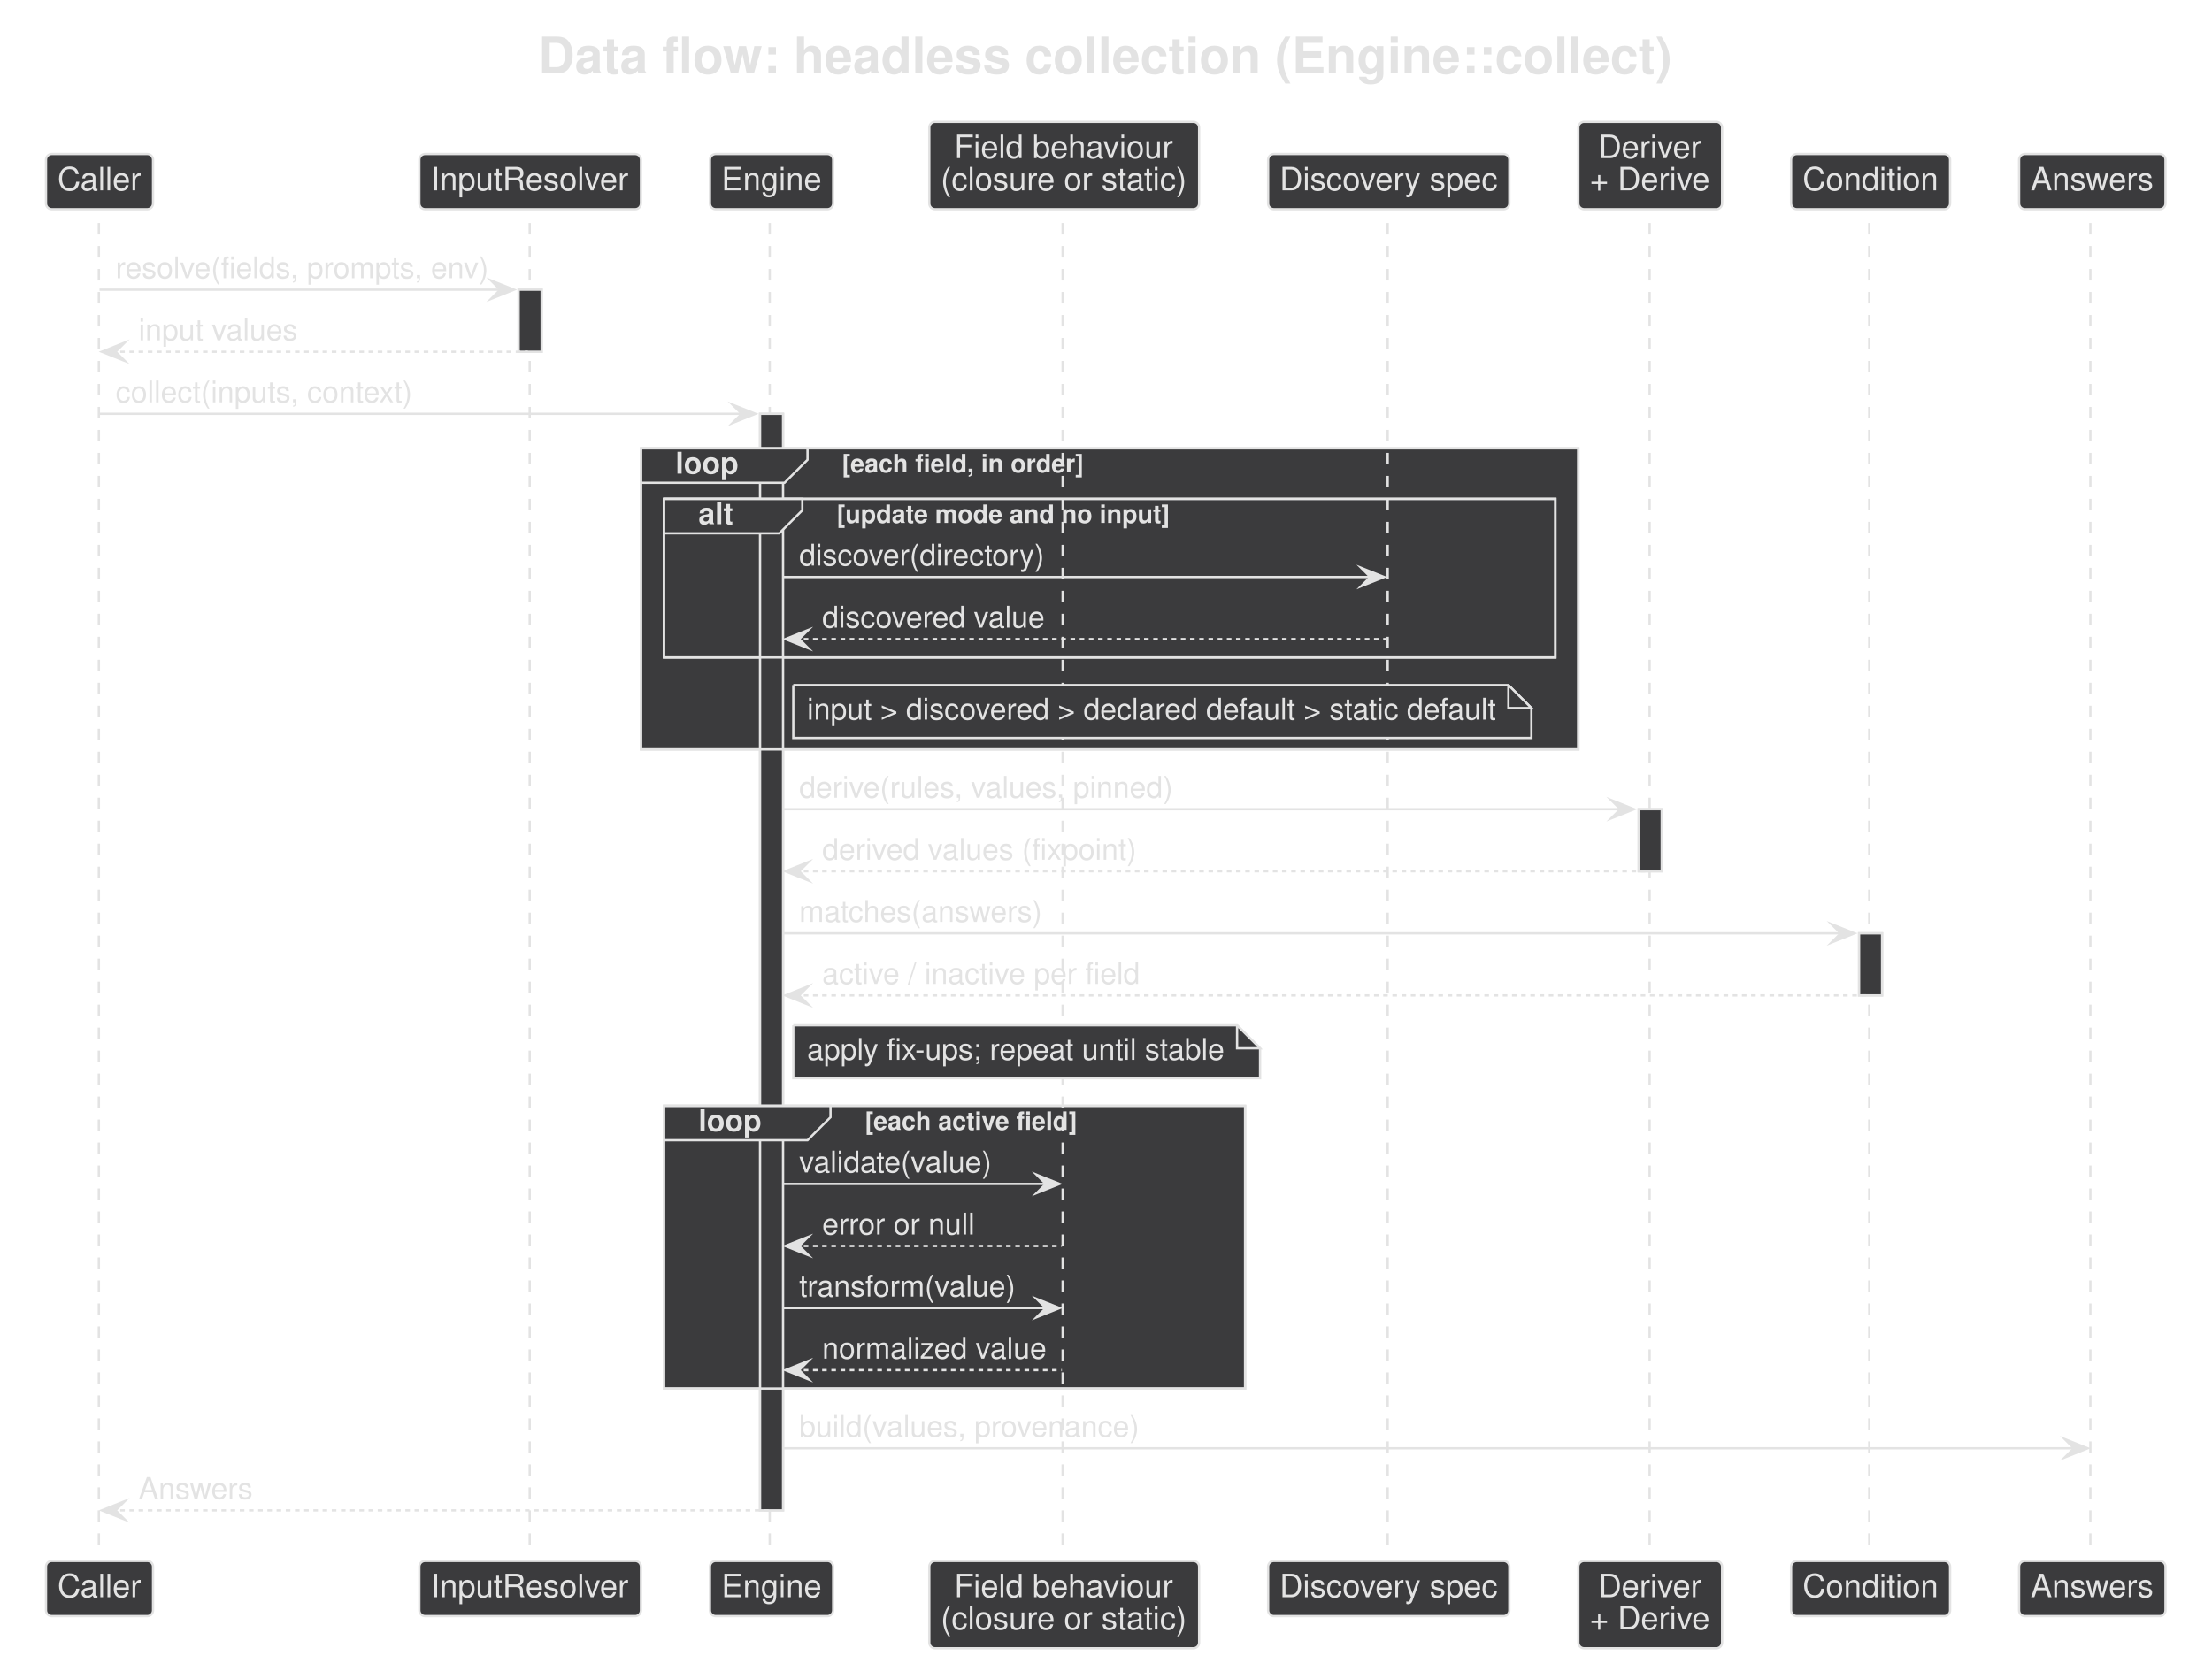
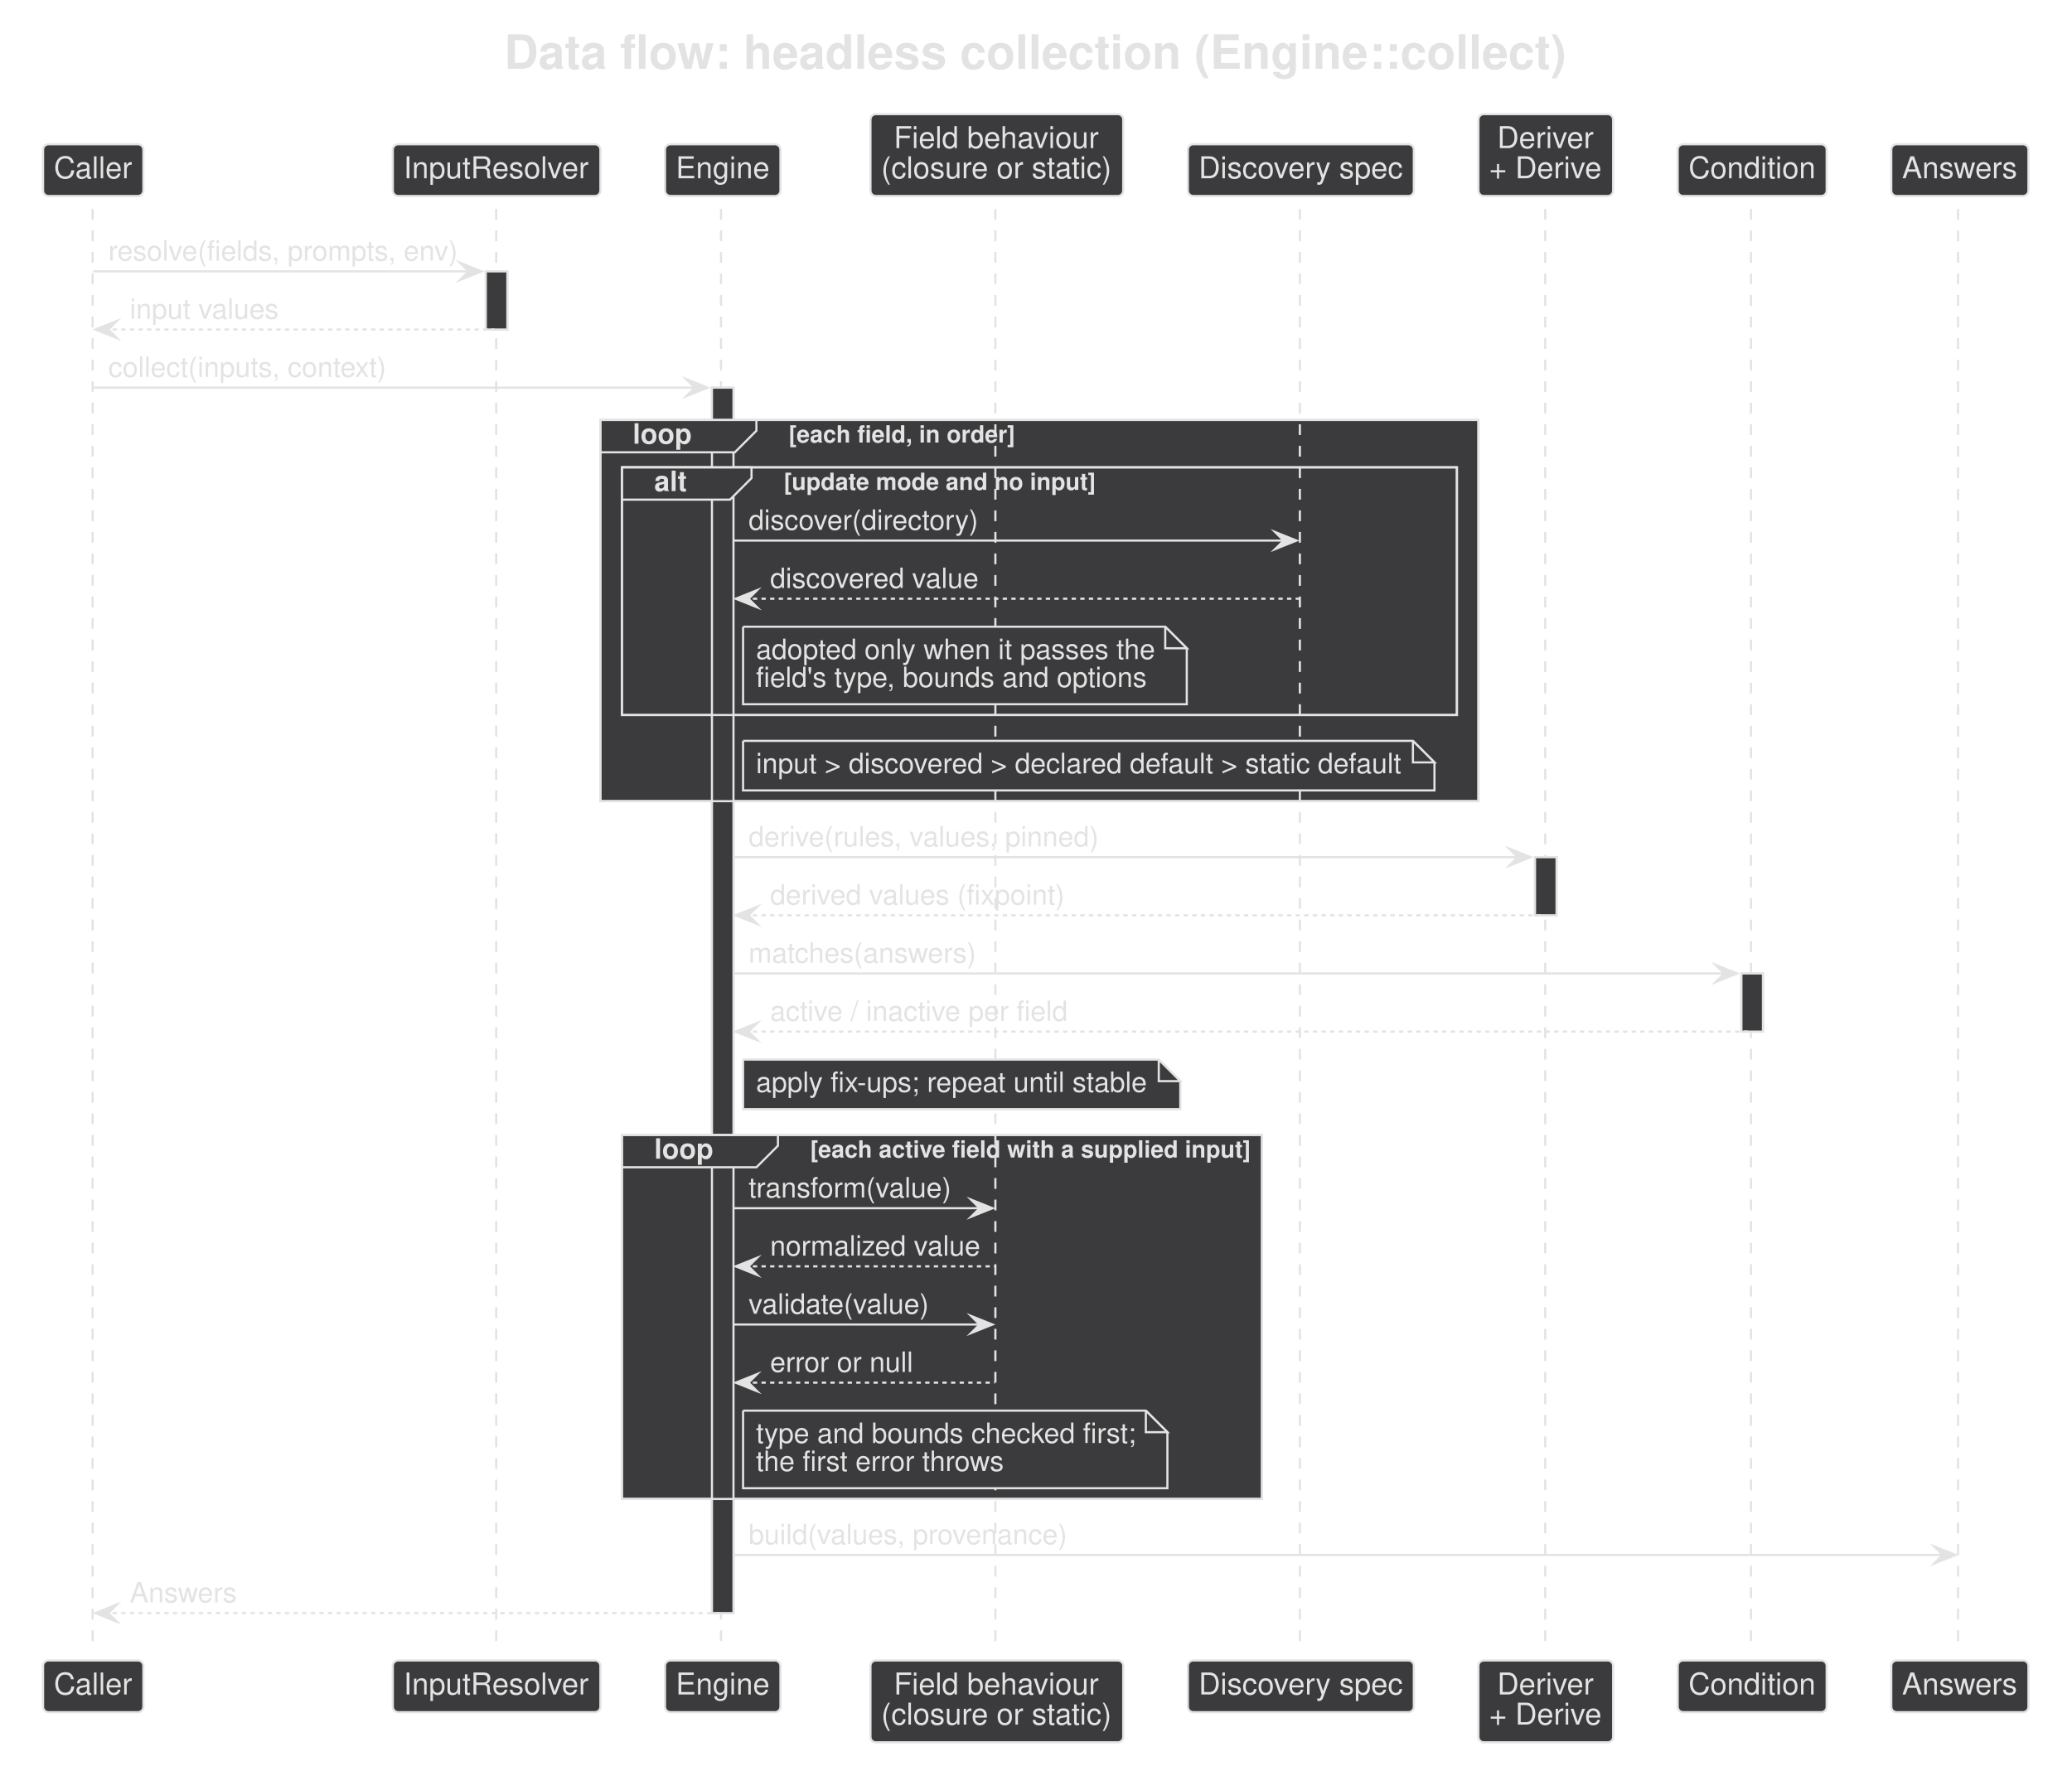
- <svg xmlns="http://www.w3.org/2000/svg" contentStyleType="text/css" data-diagram-type="SEQUENCE" height="730px" preserveAspectRatio="none" style="width:962px;height:730px;background:transparent;" version="1.1" viewBox="0 0 962 730" width="962px" zoomAndPan="magnify">
+ <svg xmlns="http://www.w3.org/2000/svg" contentStyleType="text/css" data-diagram-type="SEQUENCE" height="822px" preserveAspectRatio="none" style="width:962px;height:822px;background:transparent;" version="1.1" viewBox="0 0 962 822" width="962px" zoomAndPan="magnify">
  <defs />
  <g>
    <g class="title" data-source-line="8">
      <text fill="#e3e3e3" font-family="Helvetica" font-size="22" font-weight="700" lengthAdjust="spacing" textLength="492.637" x="234.069" y="31.94">Data flow: headless collection (Engine::collect)</text>
    </g>
    <g>
      <rect fill="#3b3b3d" height="27" style="stroke:#e3e3e3;stroke-width:1;" width="10" x="225.564" y="126" />
    </g>
    <g>
-       <rect fill="#3b3b3d" height="477" style="stroke:#e3e3e3;stroke-width:1;" width="10" x="330.549" y="180" />
-     </g>
-     <g>
-       <rect fill="#3b3b3d" height="27" style="stroke:#e3e3e3;stroke-width:1;" width="10" x="712.68" y="352" />
-     </g>
-     <g>
-       <rect fill="#3b3b3d" height="27" style="stroke:#e3e3e3;stroke-width:1;" width="10" x="808.516" y="406" />
-     </g>
-     <rect fill="#3b3b3d" height="131" style="stroke:#e3e3e3;stroke-width:1;" width="407.667" x="278.753" y="195" />
-     <rect fill="#3b3b3d" height="69" style="stroke:#e3e3e3;stroke-width:1;" width="387.667" x="288.753" y="217" />
-     <rect fill="#3b3b3d" height="123" style="stroke:#e3e3e3;stroke-width:1;" width="252.75" x="288.753" y="481" />
+       <rect fill="#3b3b3d" height="569" style="stroke:#e3e3e3;stroke-width:1;" width="10" x="330.549" y="180" />
+     </g>
+     <g>
+       <rect fill="#3b3b3d" height="27" style="stroke:#e3e3e3;stroke-width:1;" width="10" x="712.68" y="398" />
+     </g>
+     <g>
+       <rect fill="#3b3b3d" height="27" style="stroke:#e3e3e3;stroke-width:1;" width="10" x="808.516" y="452" />
+     </g>
+     <rect fill="#3b3b3d" height="177" style="stroke:#e3e3e3;stroke-width:1;" width="407.667" x="278.753" y="195" />
+     <rect fill="#3b3b3d" height="115" style="stroke:#e3e3e3;stroke-width:1;" width="387.667" x="288.753" y="217" />
+     <rect fill="#3b3b3d" height="169" style="stroke:#e3e3e3;stroke-width:1;" width="297.186" x="288.753" y="527" />
    <g class="participant-lifeline" data-entity-uid="part1" data-qualified-name="Caller" data-source-line="10" id="part1-lifeline">
      <g>
-         <rect fill="#e3e3e3" fill-opacity="0" height="578" width="8" x="39.283" y="97" />
-         <line style="stroke:#e3e3e3;stroke-width:1;stroke-dasharray:5,5;" x1="43" x2="43" y1="97" y2="675" />
+         <rect fill="#e3e3e3" fill-opacity="0" height="670" width="8" x="39.283" y="97" />
+         <line style="stroke:#e3e3e3;stroke-width:1;stroke-dasharray:5,5;" x1="43" x2="43" y1="97" y2="767" />
      </g>
    </g>
    <g class="participant-lifeline" data-entity-uid="part2" data-qualified-name="IR" data-source-line="11" id="part2-lifeline">
      <g>
-         <rect fill="#e3e3e3" fill-opacity="0" height="578" width="8" x="226.564" y="97" />
-         <line style="stroke:#e3e3e3;stroke-width:1;stroke-dasharray:5,5;" x1="230.374" x2="230.374" y1="97" y2="675" />
+         <rect fill="#e3e3e3" fill-opacity="0" height="670" width="8" x="226.564" y="97" />
+         <line style="stroke:#e3e3e3;stroke-width:1;stroke-dasharray:5,5;" x1="230.374" x2="230.374" y1="97" y2="767" />
      </g>
    </g>
    <g class="participant-lifeline" data-entity-uid="part3" data-qualified-name="Eng" data-source-line="12" id="part3-lifeline">
      <g>
-         <rect fill="#e3e3e3" fill-opacity="0" height="578" width="8" x="331.549" y="97" />
-         <line style="stroke:#e3e3e3;stroke-width:1;stroke-dasharray:5,5;" x1="334.753" x2="334.753" y1="97" y2="675" />
+         <rect fill="#e3e3e3" fill-opacity="0" height="670" width="8" x="331.549" y="97" />
+         <line style="stroke:#e3e3e3;stroke-width:1;stroke-dasharray:5,5;" x1="334.753" x2="334.753" y1="97" y2="767" />
      </g>
    </g>
    <g class="participant-lifeline" data-entity-uid="part4" data-qualified-name="B" data-source-line="13" id="part4-lifeline">
      <g>
-         <rect fill="#e3e3e3" fill-opacity="0" height="578" width="8" x="458.824" y="97" />
-         <line style="stroke:#e3e3e3;stroke-width:1;stroke-dasharray:5,5;" x1="462.144" x2="462.144" y1="97" y2="675" />
+         <rect fill="#e3e3e3" fill-opacity="0" height="670" width="8" x="458.824" y="97" />
+         <line style="stroke:#e3e3e3;stroke-width:1;stroke-dasharray:5,5;" x1="462.144" x2="462.144" y1="97" y2="767" />
      </g>
    </g>
    <g class="participant-lifeline" data-entity-uid="part5" data-qualified-name="Disc" data-source-line="14" id="part5-lifeline">
      <g>
-         <rect fill="#e3e3e3" fill-opacity="0" height="578" width="8" x="599.961" y="97" />
-         <line style="stroke:#e3e3e3;stroke-width:1;stroke-dasharray:5,5;" x1="603.503" x2="603.503" y1="97" y2="675" />
+         <rect fill="#e3e3e3" fill-opacity="0" height="670" width="8" x="599.961" y="97" />
+         <line style="stroke:#e3e3e3;stroke-width:1;stroke-dasharray:5,5;" x1="603.503" x2="603.503" y1="97" y2="767" />
      </g>
    </g>
    <g class="participant-lifeline" data-entity-uid="part6" data-qualified-name="Der" data-source-line="15" id="part6-lifeline">
      <g>
-         <rect fill="#e3e3e3" fill-opacity="0" height="578" width="8" x="713.68" y="97" />
-         <line style="stroke:#e3e3e3;stroke-width:1;stroke-dasharray:5,5;" x1="717.42" x2="717.42" y1="97" y2="675" />
+         <rect fill="#e3e3e3" fill-opacity="0" height="670" width="8" x="713.68" y="97" />
+         <line style="stroke:#e3e3e3;stroke-width:1;stroke-dasharray:5,5;" x1="717.42" x2="717.42" y1="97" y2="767" />
      </g>
    </g>
    <g class="participant-lifeline" data-entity-uid="part7" data-qualified-name="CE" data-source-line="16" id="part7-lifeline">
      <g>
-         <rect fill="#e3e3e3" fill-opacity="0" height="578" width="8" x="809.516" y="97" />
-         <line style="stroke:#e3e3e3;stroke-width:1;stroke-dasharray:5,5;" x1="812.94" x2="812.94" y1="97" y2="675" />
+         <rect fill="#e3e3e3" fill-opacity="0" height="670" width="8" x="809.516" y="97" />
+         <line style="stroke:#e3e3e3;stroke-width:1;stroke-dasharray:5,5;" x1="812.94" x2="812.94" y1="97" y2="767" />
      </g>
    </g>
    <g class="participant-lifeline" data-entity-uid="part8" data-qualified-name="Ans" data-source-line="17" id="part8-lifeline">
      <g>
-         <rect fill="#e3e3e3" fill-opacity="0" height="578" width="8" x="905.933" y="97" />
-         <line style="stroke:#e3e3e3;stroke-width:1;stroke-dasharray:5,5;" x1="909.092" x2="909.092" y1="97" y2="675" />
+         <rect fill="#e3e3e3" fill-opacity="0" height="670" width="8" x="905.933" y="97" />
+         <line style="stroke:#e3e3e3;stroke-width:1;stroke-dasharray:5,5;" x1="909.092" x2="909.092" y1="97" y2="767" />
      </g>
    </g>
    <g class="participant participant-head" data-entity-uid="part1" data-qualified-name="Caller" data-source-line="10" id="part1-head">
      <rect fill="#3b3b3d" height="24" rx="2.5" ry="2.5" style="stroke:#e3e3e3;stroke-width:1;" width="46.565" x="20" y="67" />
      <text fill="#e3e3e3" font-family="Helvetica" font-size="14" lengthAdjust="spacing" textLength="36.565" x="25" y="82.78">Caller</text>
    </g>
    <g class="participant participant-tail" data-entity-uid="part1" data-qualified-name="Caller" data-source-line="10" id="part1-tail">
-       <rect fill="#3b3b3d" height="24" rx="2.5" ry="2.5" style="stroke:#e3e3e3;stroke-width:1;" width="46.565" x="20" y="679" />
-       <text fill="#e3e3e3" font-family="Helvetica" font-size="14" lengthAdjust="spacing" textLength="36.565" x="25" y="694.78">Caller</text>
+       <rect fill="#3b3b3d" height="24" rx="2.5" ry="2.5" style="stroke:#e3e3e3;stroke-width:1;" width="46.565" x="20" y="771" />
+       <text fill="#e3e3e3" font-family="Helvetica" font-size="14" lengthAdjust="spacing" textLength="36.565" x="25" y="786.78">Caller</text>
    </g>
    <g class="participant participant-head" data-entity-uid="part2" data-qualified-name="IR" data-source-line="11" id="part2-head">
      <rect fill="#3b3b3d" height="24" rx="2.5" ry="2.5" style="stroke:#e3e3e3;stroke-width:1;" width="96.379" x="182.374" y="67" />
      <text fill="#e3e3e3" font-family="Helvetica" font-size="14" lengthAdjust="spacing" textLength="86.379" x="187.374" y="82.78">InputResolver</text>
    </g>
    <g class="participant participant-tail" data-entity-uid="part2" data-qualified-name="IR" data-source-line="11" id="part2-tail">
-       <rect fill="#3b3b3d" height="24" rx="2.5" ry="2.5" style="stroke:#e3e3e3;stroke-width:1;" width="96.379" x="182.374" y="679" />
-       <text fill="#e3e3e3" font-family="Helvetica" font-size="14" lengthAdjust="spacing" textLength="86.379" x="187.374" y="694.78">InputResolver</text>
+       <rect fill="#3b3b3d" height="24" rx="2.5" ry="2.5" style="stroke:#e3e3e3;stroke-width:1;" width="96.379" x="182.374" y="771" />
+       <text fill="#e3e3e3" font-family="Helvetica" font-size="14" lengthAdjust="spacing" textLength="86.379" x="187.374" y="786.78">InputResolver</text>
    </g>
    <g class="participant participant-head" data-entity-uid="part3" data-qualified-name="Eng" data-source-line="12" id="part3-head">
      <rect fill="#3b3b3d" height="24" rx="2.5" ry="2.5" style="stroke:#e3e3e3;stroke-width:1;" width="53.593" x="308.753" y="67" />
      <text fill="#e3e3e3" font-family="Helvetica" font-size="14" lengthAdjust="spacing" textLength="43.593" x="313.753" y="82.78">Engine</text>
    </g>
    <g class="participant participant-tail" data-entity-uid="part3" data-qualified-name="Eng" data-source-line="12" id="part3-tail">
-       <rect fill="#3b3b3d" height="24" rx="2.5" ry="2.5" style="stroke:#e3e3e3;stroke-width:1;" width="53.593" x="308.753" y="679" />
-       <text fill="#e3e3e3" font-family="Helvetica" font-size="14" lengthAdjust="spacing" textLength="43.593" x="313.753" y="694.78">Engine</text>
+       <rect fill="#3b3b3d" height="24" rx="2.5" ry="2.5" style="stroke:#e3e3e3;stroke-width:1;" width="53.593" x="308.753" y="771" />
+       <text fill="#e3e3e3" font-family="Helvetica" font-size="14" lengthAdjust="spacing" textLength="43.593" x="313.753" y="786.78">Engine</text>
    </g>
    <g class="participant participant-head" data-entity-uid="part4" data-qualified-name="B" data-source-line="13" id="part4-head">
      <rect fill="#3b3b3d" height="38" rx="2.5" ry="2.5" style="stroke:#e3e3e3;stroke-width:1;" width="117.358" x="404.144" y="53" />
      <text fill="#e3e3e3" font-family="Helvetica" font-size="14" lengthAdjust="spacing" textLength="95.724" x="414.962" y="68.78">Field behaviour</text>
      <text fill="#e3e3e3" font-family="Helvetica" font-size="14" lengthAdjust="spacing" textLength="107.358" x="409.144" y="82.78">(closure or static)</text>
    </g>
    <g class="participant participant-tail" data-entity-uid="part4" data-qualified-name="B" data-source-line="13" id="part4-tail">
-       <rect fill="#3b3b3d" height="38" rx="2.5" ry="2.5" style="stroke:#e3e3e3;stroke-width:1;" width="117.358" x="404.144" y="679" />
-       <text fill="#e3e3e3" font-family="Helvetica" font-size="14" lengthAdjust="spacing" textLength="95.724" x="414.962" y="694.78">Field behaviour</text>
-       <text fill="#e3e3e3" font-family="Helvetica" font-size="14" lengthAdjust="spacing" textLength="107.358" x="409.144" y="708.78">(closure or static)</text>
+       <rect fill="#3b3b3d" height="38" rx="2.5" ry="2.5" style="stroke:#e3e3e3;stroke-width:1;" width="117.358" x="404.144" y="771" />
+       <text fill="#e3e3e3" font-family="Helvetica" font-size="14" lengthAdjust="spacing" textLength="95.724" x="414.962" y="786.78">Field behaviour</text>
+       <text fill="#e3e3e3" font-family="Helvetica" font-size="14" lengthAdjust="spacing" textLength="107.358" x="409.144" y="800.78">(closure or static)</text>
    </g>
    <g class="participant participant-head" data-entity-uid="part5" data-qualified-name="Disc" data-source-line="14" id="part5-head">
      <rect fill="#3b3b3d" height="24" rx="2.5" ry="2.5" style="stroke:#e3e3e3;stroke-width:1;" width="104.917" x="551.503" y="67" />
      <text fill="#e3e3e3" font-family="Helvetica" font-size="14" lengthAdjust="spacing" textLength="94.917" x="556.503" y="82.78">Discovery spec</text>
    </g>
    <g class="participant participant-tail" data-entity-uid="part5" data-qualified-name="Disc" data-source-line="14" id="part5-tail">
-       <rect fill="#3b3b3d" height="24" rx="2.5" ry="2.5" style="stroke:#e3e3e3;stroke-width:1;" width="104.917" x="551.503" y="679" />
-       <text fill="#e3e3e3" font-family="Helvetica" font-size="14" lengthAdjust="spacing" textLength="94.917" x="556.503" y="694.78">Discovery spec</text>
+       <rect fill="#3b3b3d" height="24" rx="2.5" ry="2.5" style="stroke:#e3e3e3;stroke-width:1;" width="104.917" x="551.503" y="771" />
+       <text fill="#e3e3e3" font-family="Helvetica" font-size="14" lengthAdjust="spacing" textLength="94.917" x="556.503" y="786.78">Discovery spec</text>
    </g>
    <g class="participant participant-head" data-entity-uid="part6" data-qualified-name="Der" data-source-line="15" id="part6-head">
      <rect fill="#3b3b3d" height="38" rx="2.5" ry="2.5" style="stroke:#e3e3e3;stroke-width:1;" width="62.52" x="686.42" y="53" />
      <text fill="#e3e3e3" font-family="Helvetica" font-size="14" lengthAdjust="spacing" textLength="45.117" x="695.122" y="68.78">Deriver</text>
      <text fill="#e3e3e3" font-family="Helvetica" font-size="14" lengthAdjust="spacing" textLength="52.52" x="691.42" y="82.78">+ Derive</text>
    </g>
    <g class="participant participant-tail" data-entity-uid="part6" data-qualified-name="Der" data-source-line="15" id="part6-tail">
-       <rect fill="#3b3b3d" height="38" rx="2.5" ry="2.5" style="stroke:#e3e3e3;stroke-width:1;" width="62.52" x="686.42" y="679" />
-       <text fill="#e3e3e3" font-family="Helvetica" font-size="14" lengthAdjust="spacing" textLength="45.117" x="695.122" y="694.78">Deriver</text>
-       <text fill="#e3e3e3" font-family="Helvetica" font-size="14" lengthAdjust="spacing" textLength="52.52" x="691.42" y="708.78">+ Derive</text>
+       <rect fill="#3b3b3d" height="38" rx="2.5" ry="2.5" style="stroke:#e3e3e3;stroke-width:1;" width="62.52" x="686.42" y="771" />
+       <text fill="#e3e3e3" font-family="Helvetica" font-size="14" lengthAdjust="spacing" textLength="45.117" x="695.122" y="786.78">Deriver</text>
+       <text fill="#e3e3e3" font-family="Helvetica" font-size="14" lengthAdjust="spacing" textLength="52.52" x="691.42" y="800.78">+ Derive</text>
    </g>
    <g class="participant participant-head" data-entity-uid="part7" data-qualified-name="CE" data-source-line="16" id="part7-head">
      <rect fill="#3b3b3d" height="24" rx="2.5" ry="2.5" style="stroke:#e3e3e3;stroke-width:1;" width="69.151" x="778.94" y="67" />
      <text fill="#e3e3e3" font-family="Helvetica" font-size="14" lengthAdjust="spacing" textLength="59.151" x="783.94" y="82.78">Condition</text>
    </g>
    <g class="participant participant-tail" data-entity-uid="part7" data-qualified-name="CE" data-source-line="16" id="part7-tail">
-       <rect fill="#3b3b3d" height="24" rx="2.5" ry="2.5" style="stroke:#e3e3e3;stroke-width:1;" width="69.151" x="778.94" y="679" />
-       <text fill="#e3e3e3" font-family="Helvetica" font-size="14" lengthAdjust="spacing" textLength="59.151" x="783.94" y="694.78">Condition</text>
+       <rect fill="#3b3b3d" height="24" rx="2.5" ry="2.5" style="stroke:#e3e3e3;stroke-width:1;" width="69.151" x="778.94" y="771" />
+       <text fill="#e3e3e3" font-family="Helvetica" font-size="14" lengthAdjust="spacing" textLength="59.151" x="783.94" y="786.78">Condition</text>
    </g>
    <g class="participant participant-head" data-entity-uid="part8" data-qualified-name="Ans" data-source-line="17" id="part8-head">
      <rect fill="#3b3b3d" height="24" rx="2.5" ry="2.5" style="stroke:#e3e3e3;stroke-width:1;" width="63.683" x="878.092" y="67" />
      <text fill="#e3e3e3" font-family="Helvetica" font-size="14" lengthAdjust="spacing" textLength="53.683" x="883.092" y="82.78">Answers</text>
    </g>
    <g class="participant participant-tail" data-entity-uid="part8" data-qualified-name="Ans" data-source-line="17" id="part8-tail">
-       <rect fill="#3b3b3d" height="24" rx="2.5" ry="2.5" style="stroke:#e3e3e3;stroke-width:1;" width="63.683" x="878.092" y="679" />
-       <text fill="#e3e3e3" font-family="Helvetica" font-size="14" lengthAdjust="spacing" textLength="53.683" x="883.092" y="694.78">Answers</text>
+       <rect fill="#3b3b3d" height="24" rx="2.5" ry="2.5" style="stroke:#e3e3e3;stroke-width:1;" width="63.683" x="878.092" y="771" />
+       <text fill="#e3e3e3" font-family="Helvetica" font-size="14" lengthAdjust="spacing" textLength="53.683" x="883.092" y="786.78">Answers</text>
    </g>
    <g>
      <rect fill="#3b3b3d" height="27" style="stroke:#e3e3e3;stroke-width:1;" width="10" x="225.564" y="126" />
    </g>
    <g>
-       <rect fill="#3b3b3d" height="477" style="stroke:#e3e3e3;stroke-width:1;" width="10" x="330.549" y="180" />
-     </g>
-     <g>
-       <rect fill="#3b3b3d" height="27" style="stroke:#e3e3e3;stroke-width:1;" width="10" x="712.68" y="352" />
-     </g>
-     <g>
-       <rect fill="#3b3b3d" height="27" style="stroke:#e3e3e3;stroke-width:1;" width="10" x="808.516" y="406" />
+       <rect fill="#3b3b3d" height="569" style="stroke:#e3e3e3;stroke-width:1;" width="10" x="330.549" y="180" />
+     </g>
+     <g>
+       <rect fill="#3b3b3d" height="27" style="stroke:#e3e3e3;stroke-width:1;" width="10" x="712.68" y="398" />
+     </g>
+     <g>
+       <rect fill="#3b3b3d" height="27" style="stroke:#e3e3e3;stroke-width:1;" width="10" x="808.516" y="452" />
    </g>
    <g class="message" data-entity-1="part1" data-entity-2="part2" data-source-line="19" id="msg1">
      <polygon fill="#e3e3e3" points="213.564,122,223.564,126,213.564,130,217.564,126" style="stroke:#e3e3e3;stroke-width:1;stroke-linejoin:miter;stroke-miterlimit:10;" />
      <line style="stroke:#e3e3e3;stroke-width:1;" x1="43.283" x2="219.564" y1="126" y2="126" />
      <text fill="#e3e3e3" font-family="Helvetica" font-size="13" lengthAdjust="spacing" textLength="163.281" x="50.283" y="121.01">resolve(fields, prompts, env)</text>
    </g>
    <g class="message" data-entity-1="part2" data-entity-2="part1" data-source-line="21" id="msg2">
      <polygon fill="#e3e3e3" points="54.283,149,44.283,153,54.283,157,50.283,153" style="stroke:#e3e3e3;stroke-width:1;stroke-linejoin:miter;stroke-miterlimit:10;" />
      <line style="stroke:#e3e3e3;stroke-width:1;stroke-dasharray:2,2;" x1="48.283" x2="229.564" y1="153" y2="153" />
      <text fill="#e3e3e3" font-family="Helvetica" font-size="13" lengthAdjust="spacing" textLength="69.38" x="60.283" y="148.01">input values</text>
    </g>
    <g class="message" data-entity-1="part1" data-entity-2="part3" data-source-line="24" id="msg3">
      <polygon fill="#e3e3e3" points="318.549,176,328.549,180,318.549,184,322.549,180" style="stroke:#e3e3e3;stroke-width:1;stroke-linejoin:miter;stroke-miterlimit:10;" />
      <line style="stroke:#e3e3e3;stroke-width:1;" x1="43.283" x2="324.549" y1="180" y2="180" />
      <text fill="#e3e3e3" font-family="Helvetica" font-size="13" lengthAdjust="spacing" textLength="129.333" x="50.283" y="175.01">collect(inputs, context)</text>
    </g>
    <path d="M278.753,195 L351.188,195 L351.188,200 L341.188,210 L278.753,210 L278.753,195" fill="#3b3b3d" style="stroke:#e3e3e3;stroke-width:1;" />
-     <rect fill="none" height="131" style="stroke:#e3e3e3;stroke-width:1;" width="407.667" x="278.753" y="195" />
+     <rect fill="none" height="177" style="stroke:#e3e3e3;stroke-width:1;" width="407.667" x="278.753" y="195" />
    <text fill="#e3e3e3" font-family="Helvetica" font-size="13" font-weight="700" lengthAdjust="spacing" textLength="27.435" x="293.753" y="206.01">loop</text>
    <text fill="#e3e3e3" font-family="Helvetica" font-size="11" font-weight="700" lengthAdjust="spacing" textLength="105.128" x="366.188" y="205.47">[each field, in order]</text>
    <path d="M288.753,217 L348.924,217 L348.924,222 L338.924,232 L288.753,232 L288.753,217" fill="#3b3b3d" style="stroke:#e3e3e3;stroke-width:1;" />
-     <rect fill="none" height="69" style="stroke:#e3e3e3;stroke-width:1;" width="387.667" x="288.753" y="217" />
+     <rect fill="none" height="115" style="stroke:#e3e3e3;stroke-width:1;" width="387.667" x="288.753" y="217" />
    <text fill="#e3e3e3" font-family="Helvetica" font-size="13" font-weight="700" lengthAdjust="spacing" textLength="15.171" x="303.753" y="228.01">alt</text>
    <text fill="#e3e3e3" font-family="Helvetica" font-size="11" font-weight="700" lengthAdjust="spacing" textLength="144.815" x="363.924" y="227.47">[update mode and no input]</text>
    <g class="message" data-entity-1="part3" data-entity-2="part5" data-source-line="29" id="msg4">
      <polygon fill="#e3e3e3" points="591.961,247,601.961,251,591.961,255,595.961,251" style="stroke:#e3e3e3;stroke-width:1;stroke-linejoin:miter;stroke-miterlimit:10;" />
      <line style="stroke:#e3e3e3;stroke-width:1;" x1="340.549" x2="597.961" y1="251" y2="251" />
      <text fill="#e3e3e3" font-family="Helvetica" font-size="13" lengthAdjust="spacing" textLength="106.914" x="347.549" y="246.01">discover(directory)</text>
    </g>
    <g class="message" data-entity-1="part5" data-entity-2="part3" data-source-line="30" id="msg5">
      <polygon fill="#e3e3e3" points="351.549,274,341.549,278,351.549,282,347.549,278" style="stroke:#e3e3e3;stroke-width:1;stroke-linejoin:miter;stroke-miterlimit:10;" />
      <line style="stroke:#e3e3e3;stroke-width:1;stroke-dasharray:2,2;" x1="345.549" x2="602.961" y1="278" y2="278" />
      <text fill="#e3e3e3" font-family="Helvetica" font-size="13" lengthAdjust="spacing" textLength="97.557" x="357.549" y="273.01">discovered value</text>
    </g>
-     <path d="M345,298 L345,321 L666,321 L666,308 L656,298 L345,298" fill="#3b3b3d" style="stroke:#e3e3e3;stroke-width:1;" />
-     <path d="M656,298 L656,308 L666,308 L656,298" fill="#3b3b3d" style="stroke:#e3e3e3;stroke-width:1;" />
-     <text fill="#e3e3e3" font-family="Helvetica" font-size="13" lengthAdjust="spacing" textLength="301" x="351" y="313.01">input &gt; discovered &gt; declared default &gt; static default</text>
-     <g class="message" data-entity-1="part3" data-entity-2="part6" data-source-line="35" id="msg6">
-       <polygon fill="#e3e3e3" points="700.68,348,710.68,352,700.68,356,704.68,352" style="stroke:#e3e3e3;stroke-width:1;stroke-linejoin:miter;stroke-miterlimit:10;" />
-       <line style="stroke:#e3e3e3;stroke-width:1;" x1="340.549" x2="706.68" y1="352" y2="352" />
-       <text fill="#e3e3e3" font-family="Helvetica" font-size="13" lengthAdjust="spacing" textLength="163.306" x="347.549" y="347.01">derive(rules, values, pinned)</text>
-     </g>
-     <g class="message" data-entity-1="part6" data-entity-2="part3" data-source-line="37" id="msg7">
-       <polygon fill="#e3e3e3" points="351.549,375,341.549,379,351.549,383,347.549,379" style="stroke:#e3e3e3;stroke-width:1;stroke-linejoin:miter;stroke-miterlimit:10;" />
-       <line style="stroke:#e3e3e3;stroke-width:1;stroke-dasharray:2,2;" x1="345.549" x2="716.68" y1="379" y2="379" />
-       <text fill="#e3e3e3" font-family="Helvetica" font-size="13" lengthAdjust="spacing" textLength="137.287" x="357.549" y="374.01">derived values (fixpoint)</text>
-     </g>
-     <g class="message" data-entity-1="part3" data-entity-2="part7" data-source-line="39" id="msg8">
-       <polygon fill="#e3e3e3" points="796.516,402,806.516,406,796.516,410,800.516,406" style="stroke:#e3e3e3;stroke-width:1;stroke-linejoin:miter;stroke-miterlimit:10;" />
-       <line style="stroke:#e3e3e3;stroke-width:1;" x1="340.549" x2="802.516" y1="406" y2="406" />
-       <text fill="#e3e3e3" font-family="Helvetica" font-size="13" lengthAdjust="spacing" textLength="106.196" x="347.549" y="401.01">matches(answers)</text>
-     </g>
-     <g class="message" data-entity-1="part7" data-entity-2="part3" data-source-line="41" id="msg9">
-       <polygon fill="#e3e3e3" points="351.549,429,341.549,433,351.549,437,347.549,433" style="stroke:#e3e3e3;stroke-width:1;stroke-linejoin:miter;stroke-miterlimit:10;" />
-       <line style="stroke:#e3e3e3;stroke-width:1;stroke-dasharray:2,2;" x1="345.549" x2="812.516" y1="433" y2="433" />
-       <text fill="#e3e3e3" font-family="Helvetica" font-size="13" lengthAdjust="spacing" textLength="138.734" x="357.549" y="428.01">active / inactive per field</text>
-     </g>
-     <path d="M345,446 L345,469 L548,469 L548,456 L538,446 L345,446" fill="#3b3b3d" style="stroke:#e3e3e3;stroke-width:1;" />
-     <path d="M538,446 L538,456 L548,456 L538,446" fill="#3b3b3d" style="stroke:#e3e3e3;stroke-width:1;" />
-     <text fill="#e3e3e3" font-family="Helvetica" font-size="13" lengthAdjust="spacing" textLength="182.825" x="351" y="461.01">apply fix-ups; repeat until stable</text>
-     <path d="M288.753,481 L361.188,481 L361.188,486 L351.188,496 L288.753,496 L288.753,481" fill="#3b3b3d" style="stroke:#e3e3e3;stroke-width:1;" />
-     <rect fill="none" height="123" style="stroke:#e3e3e3;stroke-width:1;" width="252.75" x="288.753" y="481" />
-     <text fill="#e3e3e3" font-family="Helvetica" font-size="13" font-weight="700" lengthAdjust="spacing" textLength="27.435" x="303.753" y="492.01">loop</text>
-     <text fill="#e3e3e3" font-family="Helvetica" font-size="11" font-weight="700" lengthAdjust="spacing" textLength="92.313" x="376.188" y="491.47">[each active field]</text>
-     <g class="message" data-entity-1="part3" data-entity-2="part4" data-source-line="46" id="msg10">
-       <polygon fill="#e3e3e3" points="450.824,511,460.824,515,450.824,519,454.824,515" style="stroke:#e3e3e3;stroke-width:1;stroke-linejoin:miter;stroke-miterlimit:10;" />
-       <line style="stroke:#e3e3e3;stroke-width:1;" x1="340.549" x2="456.824" y1="515" y2="515" />
-       <text fill="#e3e3e3" font-family="Helvetica" font-size="13" lengthAdjust="spacing" textLength="84.544" x="347.549" y="510.01">validate(value)</text>
-     </g>
-     <g class="message" data-entity-1="part4" data-entity-2="part3" data-source-line="47" id="msg11">
-       <polygon fill="#e3e3e3" points="351.549,538,341.549,542,351.549,546,347.549,542" style="stroke:#e3e3e3;stroke-width:1;stroke-linejoin:miter;stroke-miterlimit:10;" />
-       <line style="stroke:#e3e3e3;stroke-width:1;stroke-dasharray:2,2;" x1="345.549" x2="461.824" y1="542" y2="542" />
-       <text fill="#e3e3e3" font-family="Helvetica" font-size="13" lengthAdjust="spacing" textLength="66.466" x="357.549" y="537.01">error or null</text>
-     </g>
-     <g class="message" data-entity-1="part3" data-entity-2="part4" data-source-line="48" id="msg12">
-       <polygon fill="#e3e3e3" points="450.824,565,460.824,569,450.824,573,454.824,569" style="stroke:#e3e3e3;stroke-width:1;stroke-linejoin:miter;stroke-miterlimit:10;" />
-       <line style="stroke:#e3e3e3;stroke-width:1;" x1="340.549" x2="456.824" y1="569" y2="569" />
-       <text fill="#e3e3e3" font-family="Helvetica" font-size="13" lengthAdjust="spacing" textLength="94.637" x="347.549" y="564.01">transform(value)</text>
-     </g>
-     <g class="message" data-entity-1="part4" data-entity-2="part3" data-source-line="49" id="msg13">
-       <polygon fill="#e3e3e3" points="351.549,592,341.549,596,351.549,600,347.549,596" style="stroke:#e3e3e3;stroke-width:1;stroke-linejoin:miter;stroke-miterlimit:10;" />
-       <line style="stroke:#e3e3e3;stroke-width:1;stroke-dasharray:2,2;" x1="345.549" x2="461.824" y1="596" y2="596" />
-       <text fill="#e3e3e3" font-family="Helvetica" font-size="13" lengthAdjust="spacing" textLength="98.274" x="357.549" y="591.01">normalized value</text>
-     </g>
-     <g class="message" data-entity-1="part3" data-entity-2="part8" data-source-line="52" id="msg14">
-       <polygon fill="#e3e3e3" points="897.933,626,907.933,630,897.933,634,901.933,630" style="stroke:#e3e3e3;stroke-width:1;stroke-linejoin:miter;stroke-miterlimit:10;" />
-       <line style="stroke:#e3e3e3;stroke-width:1;" x1="340.549" x2="903.933" y1="630" y2="630" />
-       <text fill="#e3e3e3" font-family="Helvetica" font-size="13" lengthAdjust="spacing" textLength="148.865" x="347.549" y="625.01">build(values, provenance)</text>
-     </g>
-     <g class="message" data-entity-1="part3" data-entity-2="part1" data-source-line="53" id="msg15">
-       <polygon fill="#e3e3e3" points="54.283,653,44.283,657,54.283,661,50.283,657" style="stroke:#e3e3e3;stroke-width:1;stroke-linejoin:miter;stroke-miterlimit:10;" />
-       <line style="stroke:#e3e3e3;stroke-width:1;stroke-dasharray:2,2;" x1="48.283" x2="334.549" y1="657" y2="657" />
-       <text fill="#e3e3e3" font-family="Helvetica" font-size="13" lengthAdjust="spacing" textLength="49.848" x="60.283" y="652.01">Answers</text>
+     <path d="M345,291 L345,327 L551,327 L551,301 L541,291 L345,291" fill="#3b3b3d" style="stroke:#e3e3e3;stroke-width:1;" />
+     <path d="M541,291 L541,301 L551,301 L541,291" fill="#3b3b3d" style="stroke:#e3e3e3;stroke-width:1;" />
+     <text fill="#e3e3e3" font-family="Helvetica" font-size="13" lengthAdjust="spacing" textLength="185.739" x="351" y="306.01">adopted only when it passes the</text>
+     <text fill="#e3e3e3" font-family="Helvetica" font-size="13" lengthAdjust="spacing" textLength="181.721" x="351" y="319.01">field's type, bounds and options</text>
+     <path d="M345,344 L345,367 L666,367 L666,354 L656,344 L345,344" fill="#3b3b3d" style="stroke:#e3e3e3;stroke-width:1;" />
+     <path d="M656,344 L656,354 L666,354 L656,344" fill="#3b3b3d" style="stroke:#e3e3e3;stroke-width:1;" />
+     <text fill="#e3e3e3" font-family="Helvetica" font-size="13" lengthAdjust="spacing" textLength="301" x="351" y="359.01">input &gt; discovered &gt; declared default &gt; static default</text>
+     <g class="message" data-entity-1="part3" data-entity-2="part6" data-source-line="36" id="msg6">
+       <polygon fill="#e3e3e3" points="700.68,394,710.68,398,700.68,402,704.68,398" style="stroke:#e3e3e3;stroke-width:1;stroke-linejoin:miter;stroke-miterlimit:10;" />
+       <line style="stroke:#e3e3e3;stroke-width:1;" x1="340.549" x2="706.68" y1="398" y2="398" />
+       <text fill="#e3e3e3" font-family="Helvetica" font-size="13" lengthAdjust="spacing" textLength="163.306" x="347.549" y="393.01">derive(rules, values, pinned)</text>
+     </g>
+     <g class="message" data-entity-1="part6" data-entity-2="part3" data-source-line="38" id="msg7">
+       <polygon fill="#e3e3e3" points="351.549,421,341.549,425,351.549,429,347.549,425" style="stroke:#e3e3e3;stroke-width:1;stroke-linejoin:miter;stroke-miterlimit:10;" />
+       <line style="stroke:#e3e3e3;stroke-width:1;stroke-dasharray:2,2;" x1="345.549" x2="716.68" y1="425" y2="425" />
+       <text fill="#e3e3e3" font-family="Helvetica" font-size="13" lengthAdjust="spacing" textLength="137.287" x="357.549" y="420.01">derived values (fixpoint)</text>
+     </g>
+     <g class="message" data-entity-1="part3" data-entity-2="part7" data-source-line="40" id="msg8">
+       <polygon fill="#e3e3e3" points="796.516,448,806.516,452,796.516,456,800.516,452" style="stroke:#e3e3e3;stroke-width:1;stroke-linejoin:miter;stroke-miterlimit:10;" />
+       <line style="stroke:#e3e3e3;stroke-width:1;" x1="340.549" x2="802.516" y1="452" y2="452" />
+       <text fill="#e3e3e3" font-family="Helvetica" font-size="13" lengthAdjust="spacing" textLength="106.196" x="347.549" y="447.01">matches(answers)</text>
+     </g>
+     <g class="message" data-entity-1="part7" data-entity-2="part3" data-source-line="42" id="msg9">
+       <polygon fill="#e3e3e3" points="351.549,475,341.549,479,351.549,483,347.549,479" style="stroke:#e3e3e3;stroke-width:1;stroke-linejoin:miter;stroke-miterlimit:10;" />
+       <line style="stroke:#e3e3e3;stroke-width:1;stroke-dasharray:2,2;" x1="345.549" x2="812.516" y1="479" y2="479" />
+       <text fill="#e3e3e3" font-family="Helvetica" font-size="13" lengthAdjust="spacing" textLength="138.734" x="357.549" y="474.01">active / inactive per field</text>
+     </g>
+     <path d="M345,492 L345,515 L548,515 L548,502 L538,492 L345,492" fill="#3b3b3d" style="stroke:#e3e3e3;stroke-width:1;" />
+     <path d="M538,492 L538,502 L548,502 L538,492" fill="#3b3b3d" style="stroke:#e3e3e3;stroke-width:1;" />
+     <text fill="#e3e3e3" font-family="Helvetica" font-size="13" lengthAdjust="spacing" textLength="182.825" x="351" y="507.01">apply fix-ups; repeat until stable</text>
+     <path d="M288.753,527 L361.188,527 L361.188,532 L351.188,542 L288.753,542 L288.753,527" fill="#3b3b3d" style="stroke:#e3e3e3;stroke-width:1;" />
+     <rect fill="none" height="169" style="stroke:#e3e3e3;stroke-width:1;" width="297.186" x="288.753" y="527" />
+     <text fill="#e3e3e3" font-family="Helvetica" font-size="13" font-weight="700" lengthAdjust="spacing" textLength="27.435" x="303.753" y="538.01">loop</text>
+     <text fill="#e3e3e3" font-family="Helvetica" font-size="11" font-weight="700" lengthAdjust="spacing" textLength="204.751" x="376.188" y="537.47">[each active field with a supplied input]</text>
+     <g class="message" data-entity-1="part3" data-entity-2="part4" data-source-line="47" id="msg10">
+       <polygon fill="#e3e3e3" points="450.824,557,460.824,561,450.824,565,454.824,561" style="stroke:#e3e3e3;stroke-width:1;stroke-linejoin:miter;stroke-miterlimit:10;" />
+       <line style="stroke:#e3e3e3;stroke-width:1;" x1="340.549" x2="456.824" y1="561" y2="561" />
+       <text fill="#e3e3e3" font-family="Helvetica" font-size="13" lengthAdjust="spacing" textLength="94.637" x="347.549" y="556.01">transform(value)</text>
+     </g>
+     <g class="message" data-entity-1="part4" data-entity-2="part3" data-source-line="48" id="msg11">
+       <polygon fill="#e3e3e3" points="351.549,584,341.549,588,351.549,592,347.549,588" style="stroke:#e3e3e3;stroke-width:1;stroke-linejoin:miter;stroke-miterlimit:10;" />
+       <line style="stroke:#e3e3e3;stroke-width:1;stroke-dasharray:2,2;" x1="345.549" x2="461.824" y1="588" y2="588" />
+       <text fill="#e3e3e3" font-family="Helvetica" font-size="13" lengthAdjust="spacing" textLength="98.274" x="357.549" y="583.01">normalized value</text>
+     </g>
+     <g class="message" data-entity-1="part3" data-entity-2="part4" data-source-line="49" id="msg12">
+       <polygon fill="#e3e3e3" points="450.824,611,460.824,615,450.824,619,454.824,615" style="stroke:#e3e3e3;stroke-width:1;stroke-linejoin:miter;stroke-miterlimit:10;" />
+       <line style="stroke:#e3e3e3;stroke-width:1;" x1="340.549" x2="456.824" y1="615" y2="615" />
+       <text fill="#e3e3e3" font-family="Helvetica" font-size="13" lengthAdjust="spacing" textLength="84.544" x="347.549" y="610.01">validate(value)</text>
+     </g>
+     <g class="message" data-entity-1="part4" data-entity-2="part3" data-source-line="50" id="msg13">
+       <polygon fill="#e3e3e3" points="351.549,638,341.549,642,351.549,646,347.549,642" style="stroke:#e3e3e3;stroke-width:1;stroke-linejoin:miter;stroke-miterlimit:10;" />
+       <line style="stroke:#e3e3e3;stroke-width:1;stroke-dasharray:2,2;" x1="345.549" x2="461.824" y1="642" y2="642" />
+       <text fill="#e3e3e3" font-family="Helvetica" font-size="13" lengthAdjust="spacing" textLength="66.466" x="357.549" y="637.01">error or null</text>
+     </g>
+     <path d="M345,655 L345,691 L542,691 L542,665 L532,655 L345,655" fill="#3b3b3d" style="stroke:#e3e3e3;stroke-width:1;" />
+     <path d="M532,655 L532,665 L542,665 L532,655" fill="#3b3b3d" style="stroke:#e3e3e3;stroke-width:1;" />
+     <text fill="#e3e3e3" font-family="Helvetica" font-size="13" lengthAdjust="spacing" textLength="176.332" x="351" y="670.01">type and bounds checked first;</text>
+     <text fill="#e3e3e3" font-family="Helvetica" font-size="13" lengthAdjust="spacing" textLength="115.585" x="351" y="683.01">the first error throws</text>
+     <g class="message" data-entity-1="part3" data-entity-2="part8" data-source-line="54" id="msg14">
+       <polygon fill="#e3e3e3" points="897.933,718,907.933,722,897.933,726,901.933,722" style="stroke:#e3e3e3;stroke-width:1;stroke-linejoin:miter;stroke-miterlimit:10;" />
+       <line style="stroke:#e3e3e3;stroke-width:1;" x1="340.549" x2="903.933" y1="722" y2="722" />
+       <text fill="#e3e3e3" font-family="Helvetica" font-size="13" lengthAdjust="spacing" textLength="148.865" x="347.549" y="717.01">build(values, provenance)</text>
+     </g>
+     <g class="message" data-entity-1="part3" data-entity-2="part1" data-source-line="55" id="msg15">
+       <polygon fill="#e3e3e3" points="54.283,745,44.283,749,54.283,753,50.283,749" style="stroke:#e3e3e3;stroke-width:1;stroke-linejoin:miter;stroke-miterlimit:10;" />
+       <line style="stroke:#e3e3e3;stroke-width:1;stroke-dasharray:2,2;" x1="48.283" x2="334.549" y1="749" y2="749" />
+       <text fill="#e3e3e3" font-family="Helvetica" font-size="13" lengthAdjust="spacing" textLength="49.848" x="60.283" y="744.01">Answers</text>
    </g>
  </g>
</svg>
